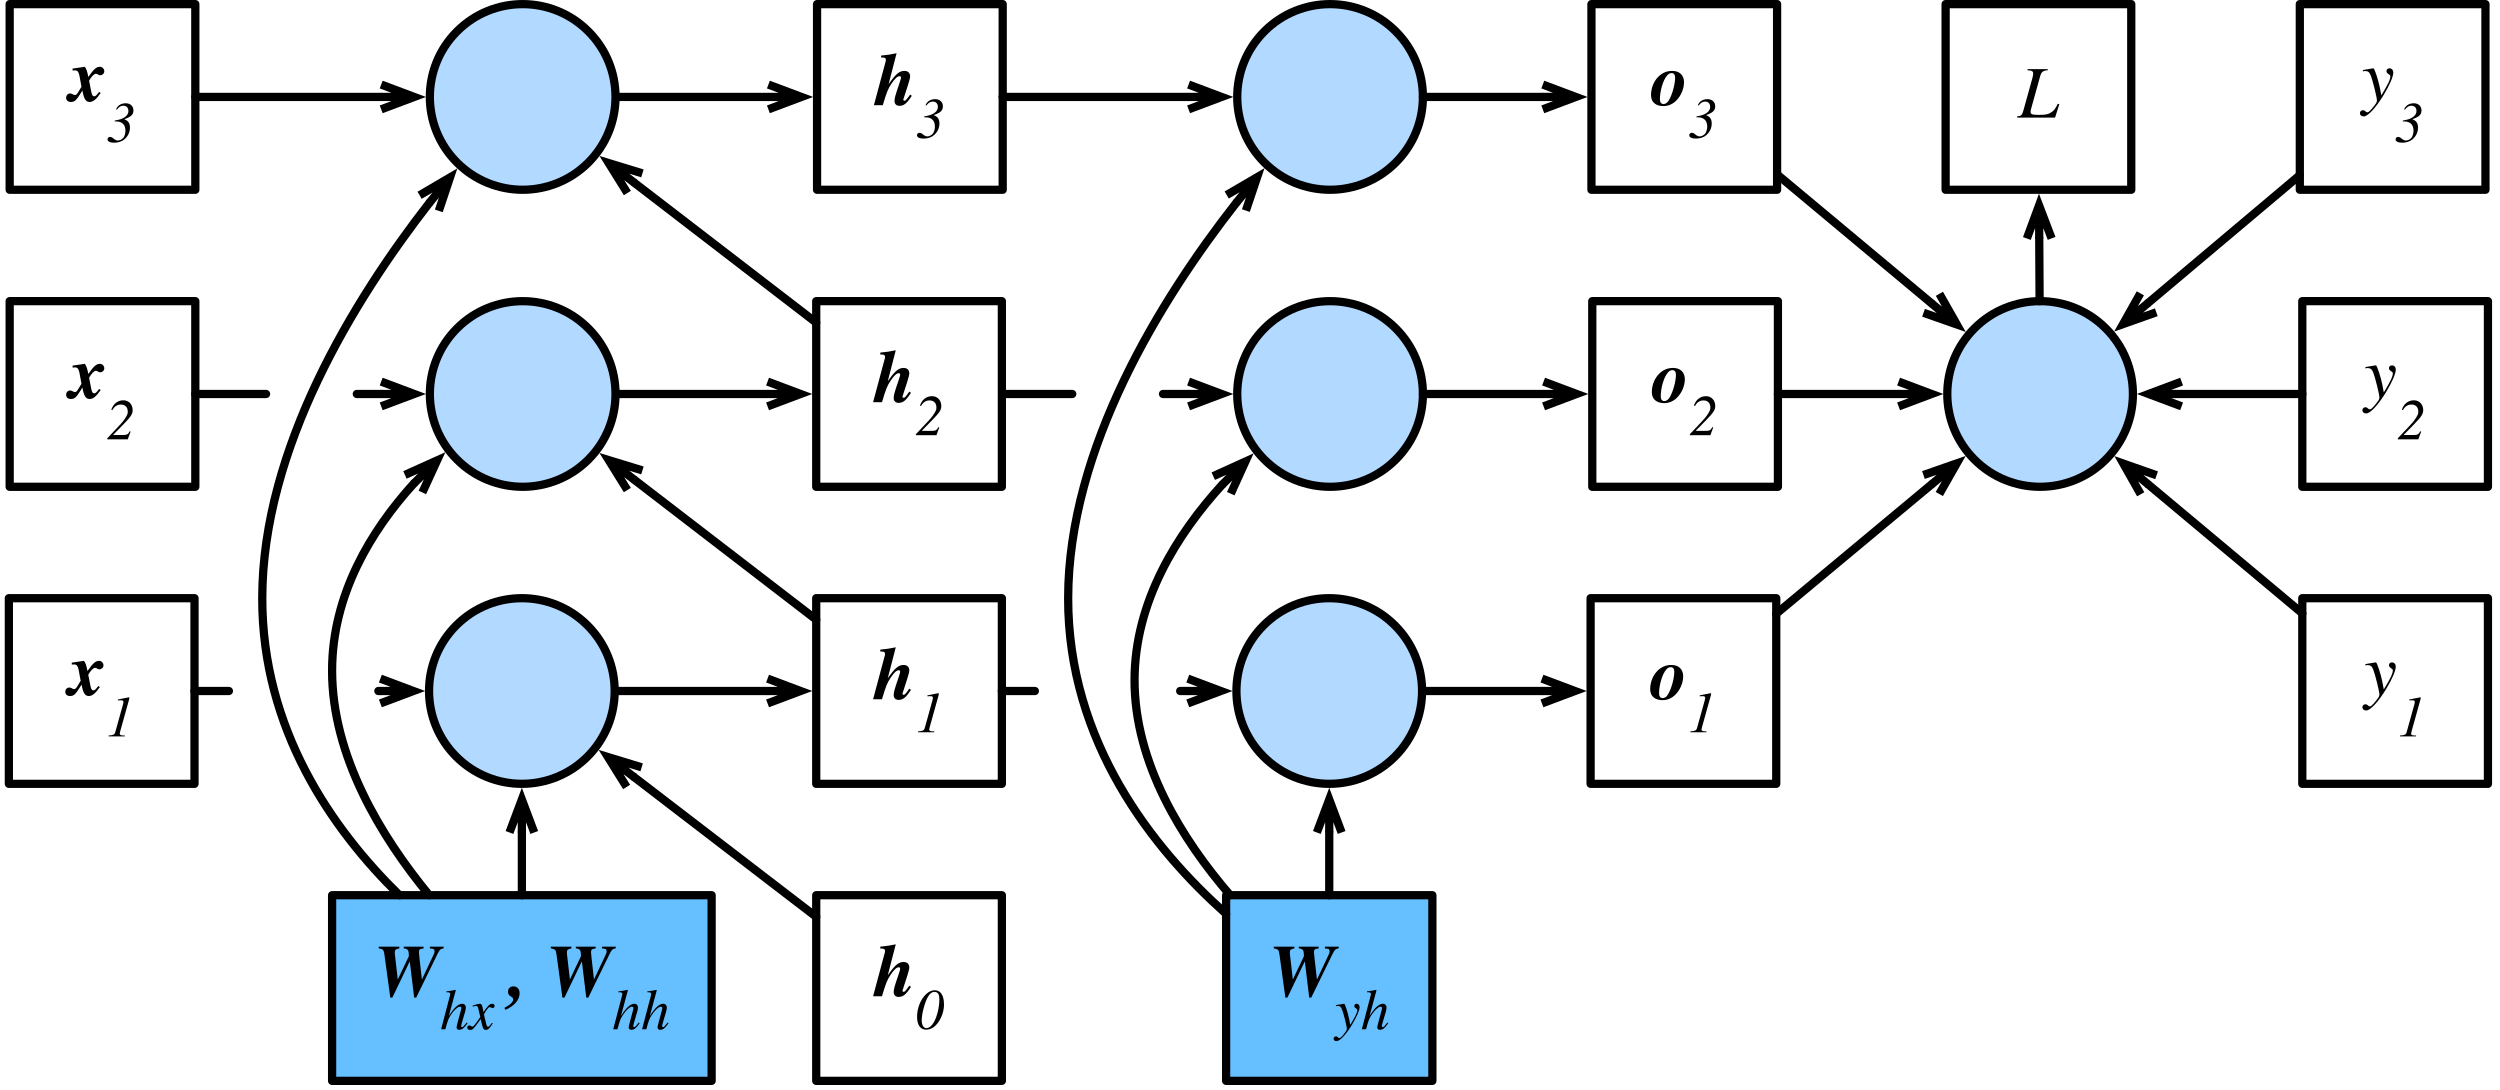
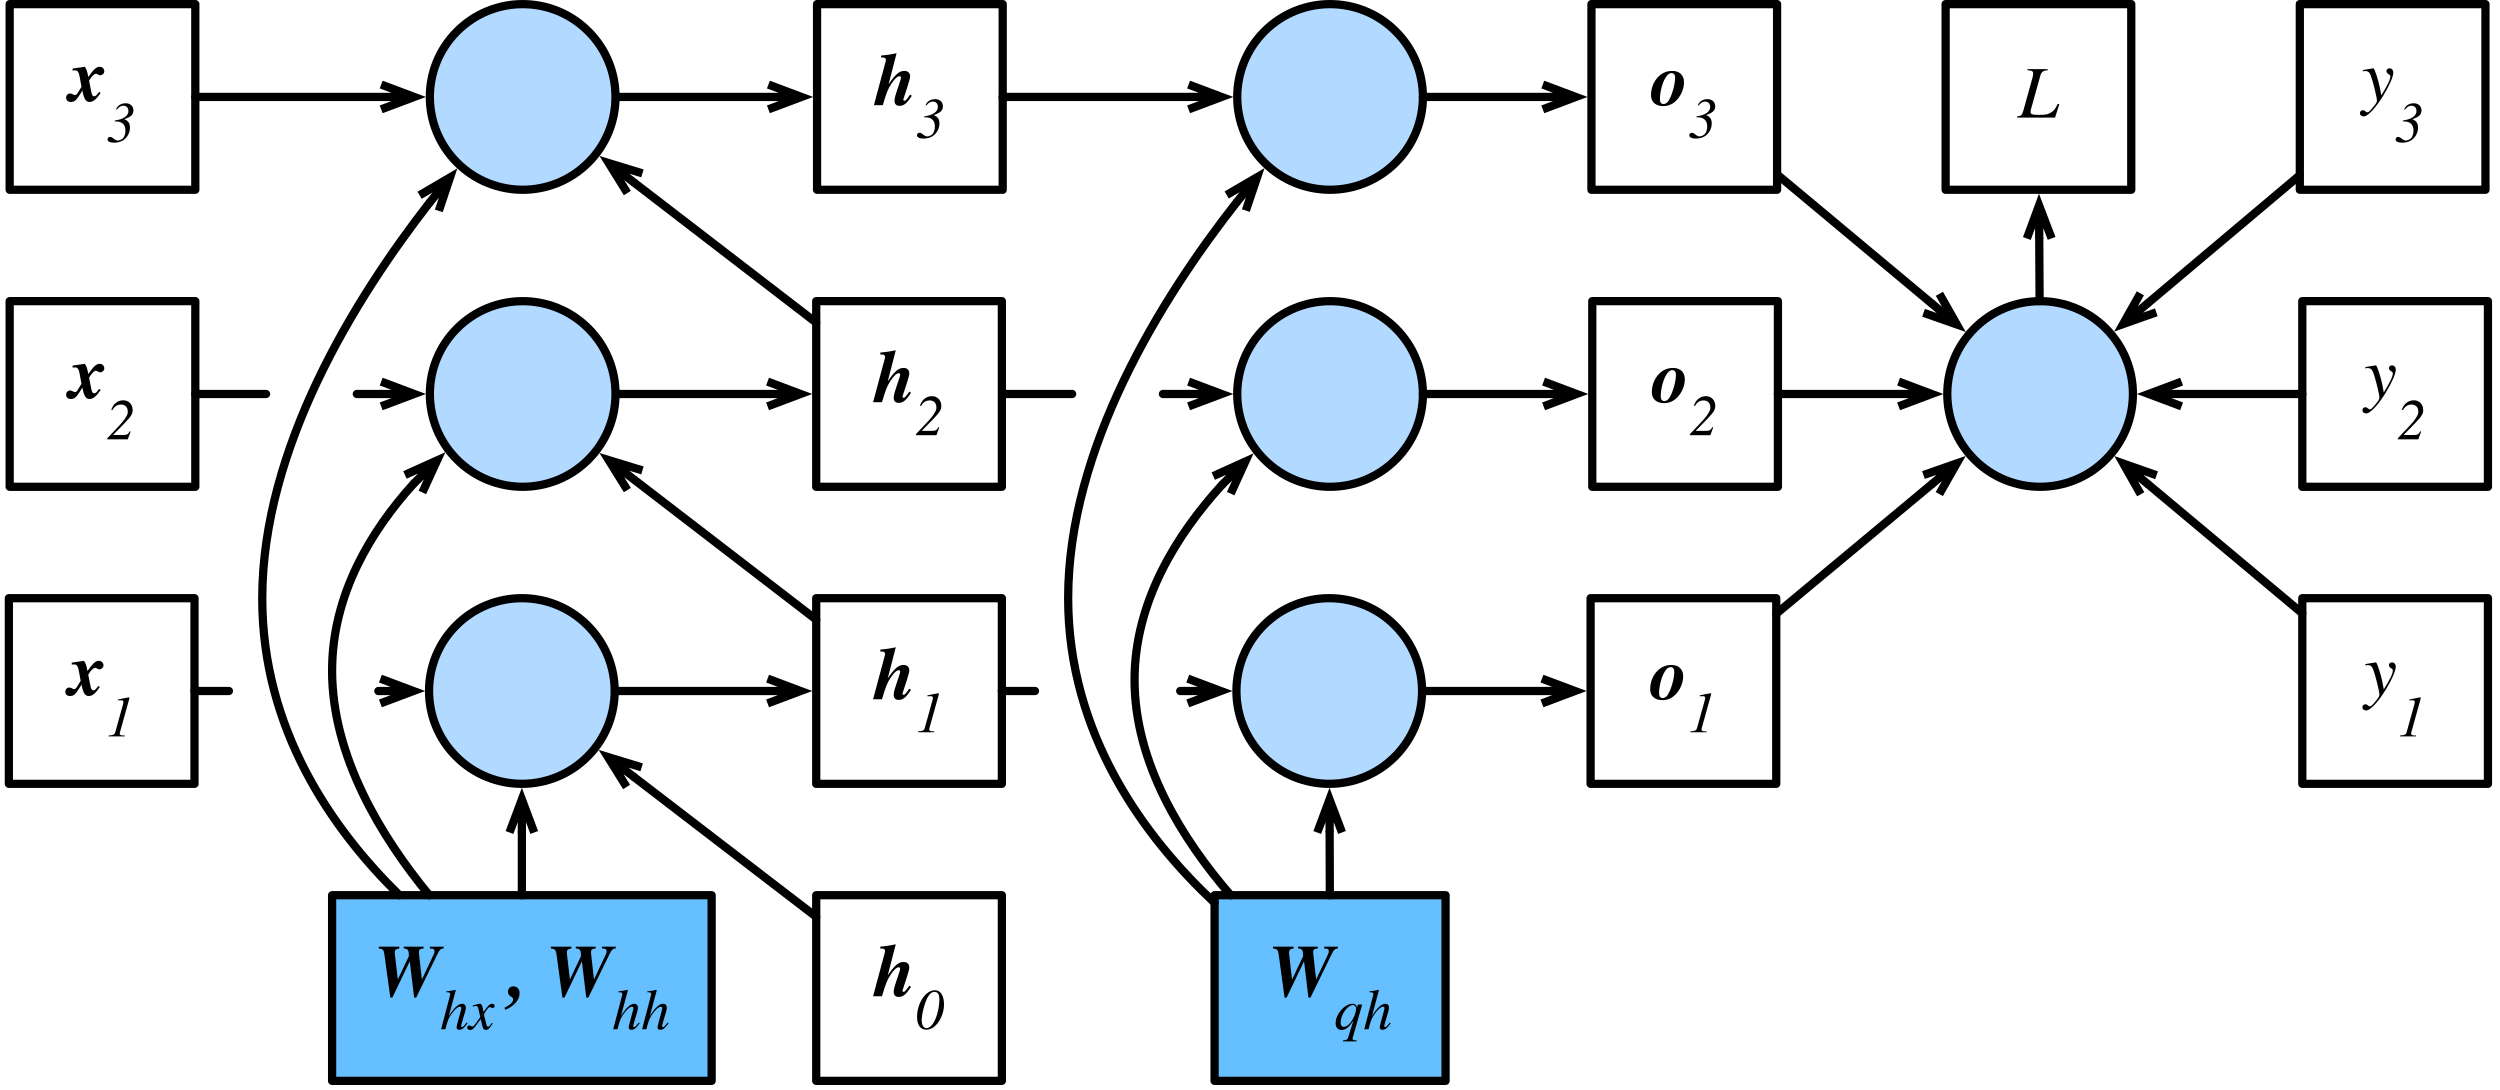
<svg xmlns="http://www.w3.org/2000/svg" xmlns:xlink="http://www.w3.org/1999/xlink" width="303pt" height="132pt" viewBox="0 0 303 132" version="1.1">
  <defs>
    <g>
      <symbol overflow="visible" id="glyph0-0">
        <path style="stroke:none;" d="" />
      </symbol>
      <symbol overflow="visible" id="glyph0-1">
        <path style="stroke:none;" d="M 0.375 -3.938 L 0.375 -3.703 C 0.547 -3.719 0.609 -3.719 0.688 -3.719 C 0.969 -3.719 1.109 -3.531 1.203 -3.094 L 1.453 -1.734 L 1.062 -1.094 C 0.875 -0.781 0.797 -0.734 0.641 -0.734 C 0.453 -0.734 0.344 -0.922 0.078 -0.922 C -0.203 -0.922 -0.406 -0.703 -0.406 -0.406 C -0.406 -0.094 -0.188 0.109 0.156 0.109 C 0.609 0.109 0.812 -0.062 1.344 -0.922 L 1.562 -1.281 C 1.75 -0.25 1.984 0.109 2.438 0.109 C 2.859 0.109 3.234 -0.188 3.781 -0.984 L 3.594 -1.109 C 3.25 -0.656 3.156 -0.578 3 -0.578 C 2.828 -0.578 2.734 -0.703 2.656 -1.047 L 2.375 -2.469 C 2.656 -2.984 3 -3.312 3.203 -3.312 C 3.406 -3.312 3.5 -3.125 3.719 -3.125 C 3.984 -3.125 4.219 -3.344 4.219 -3.609 C 4.219 -3.891 3.984 -4.156 3.703 -4.156 C 3.281 -4.156 2.984 -3.938 2.281 -2.922 C 2.141 -3.688 2.031 -3.906 1.859 -4.156 Z M 0.375 -3.938 " />
      </symbol>
      <symbol overflow="visible" id="glyph0-2">
        <path style="stroke:none;" d="M 4.281 -1.281 C 3.891 -0.719 3.719 -0.531 3.609 -0.531 C 3.531 -0.531 3.453 -0.609 3.453 -0.672 C 3.453 -0.703 3.453 -0.719 3.484 -0.781 L 4.016 -2.422 C 4.188 -2.984 4.281 -3.312 4.281 -3.484 C 4.281 -3.906 4.031 -4.156 3.594 -4.156 C 2.984 -4.156 2.562 -3.812 1.672 -2.547 L 2.641 -6.297 C 1.953 -6.156 1.5 -6.078 0.766 -6.016 L 0.766 -5.781 L 0.969 -5.781 C 1.219 -5.781 1.344 -5.688 1.344 -5.484 C 1.344 -5.406 1.312 -5.25 1.25 -5.062 L -0.109 0 L 0.969 0 C 1.438 -1.578 1.609 -2.016 2.047 -2.656 C 2.438 -3.234 2.75 -3.516 3 -3.516 C 3.109 -3.516 3.172 -3.469 3.172 -3.328 C 3.172 -3.266 3.156 -3.188 3.109 -3.047 L 2.938 -2.516 C 2.484 -1.188 2.391 -0.859 2.391 -0.5 C 2.391 -0.141 2.625 0.078 2.984 0.078 C 3.531 0.078 3.891 -0.219 4.484 -1.141 Z M 4.281 -1.281 " />
      </symbol>
      <symbol overflow="visible" id="glyph0-3">
        <path style="stroke:none;" d="M 2.516 -4.156 C 1.906 -4.156 1.328 -3.922 0.875 -3.469 C 0.328 -2.938 -0.031 -2.109 -0.031 -1.219 C -0.031 -0.328 0.609 0.109 1.453 0.109 C 2.047 0.109 2.578 -0.109 3.031 -0.562 C 3.578 -1.109 3.969 -1.953 3.969 -2.797 C 3.969 -3.625 3.422 -4.156 2.562 -4.156 Z M 2.891 -3.344 C 2.891 -2.562 2.562 -1.312 2.125 -0.578 C 1.938 -0.281 1.719 -0.141 1.484 -0.141 C 1.219 -0.141 1.047 -0.328 1.047 -0.719 C 1.047 -1.641 1.391 -3.016 1.938 -3.625 C 2.109 -3.812 2.281 -3.891 2.469 -3.891 C 2.734 -3.891 2.891 -3.688 2.891 -3.344 Z M 2.891 -3.344 " />
      </symbol>
      <symbol overflow="visible" id="glyph0-4">
        <path style="stroke:none;" d="M 8.453 -6.016 L 6.781 -6.016 L 6.781 -5.797 C 7.281 -5.766 7.344 -5.719 7.344 -5.391 C 7.344 -5.281 7.312 -5.219 7.203 -4.984 L 5.812 -2.031 L 5.516 -4.656 C 5.484 -5 5.453 -5.203 5.453 -5.312 C 5.453 -5.656 5.531 -5.75 6.016 -5.797 L 6.016 -6.016 L 3.609 -6.016 L 3.609 -5.812 C 4.156 -5.734 4.234 -5.578 4.234 -4.859 L 2.891 -2.031 L 2.531 -5.172 C 2.531 -5.219 2.531 -5.297 2.531 -5.344 C 2.531 -5.625 2.656 -5.734 3.078 -5.797 L 3.078 -6.016 L 0.578 -6.016 L 0.578 -5.812 C 1.156 -5.703 1.188 -5.625 1.281 -4.984 L 1.984 0.156 L 2.234 0.156 L 4.344 -4.234 L 4.875 0.156 L 5.125 0.156 L 7.672 -5.062 C 7.969 -5.672 8.078 -5.75 8.453 -5.812 Z M 8.453 -6.016 " />
      </symbol>
      <symbol overflow="visible" id="glyph0-5">
        <path style="stroke:none;" d="M -0.422 1.641 C 0.641 1.188 1.297 0.438 1.297 -0.359 C 1.297 -0.844 1.031 -1.203 0.547 -1.203 C 0.188 -1.203 -0.109 -0.984 -0.109 -0.547 C -0.109 -0.312 -0.031 -0.125 0.25 0.031 C 0.469 0.156 0.516 0.25 0.516 0.375 C 0.516 0.688 0.172 1.031 -0.547 1.406 Z M -0.422 1.641 " />
      </symbol>
      <symbol overflow="visible" id="glyph0-6">
        <path style="stroke:none;" d="" />
      </symbol>
      <symbol overflow="visible" id="glyph1-0">
        <path style="stroke:none;" d="" />
      </symbol>
      <symbol overflow="visible" id="glyph1-1">
        <path style="stroke:none;" d="M 2.812 -4.734 C 2.266 -4.625 2.234 -4.641 1.625 -4.5 L 1.469 -4.469 L 1.469 -4.359 C 1.594 -4.375 1.75 -4.375 1.875 -4.375 L 1.891 -4.375 C 2.047 -4.375 2.141 -4.297 2.141 -4.156 C 2.141 -4.109 2.125 -4.031 2.094 -3.906 L 1.141 -0.484 C 1.062 -0.219 0.906 -0.141 0.344 -0.109 L 0.344 0 L 2.297 0 L 2.297 -0.109 L 2.156 -0.109 C 1.844 -0.109 1.688 -0.172 1.688 -0.328 C 1.688 -0.406 1.766 -0.672 1.812 -0.844 L 2.828 -4.484 C 2.844 -4.578 2.859 -4.641 2.859 -4.688 C 2.859 -4.719 2.844 -4.734 2.828 -4.734 Z M 2.812 -4.734 " />
      </symbol>
      <symbol overflow="visible" id="glyph1-2">
        <path style="stroke:none;" d="M 0.703 -3.547 C 0.953 -4.016 1.312 -4.219 1.734 -4.219 C 2.281 -4.219 2.562 -3.859 2.562 -3.375 C 2.562 -3.219 2.547 -3.094 2.5 -3 C 2.328 -2.625 2.016 -2.172 1.547 -1.688 L 0.078 -0.125 L 0.078 0 L 2.562 0 L 2.906 -0.938 L 2.797 -0.984 C 2.625 -0.641 2.484 -0.531 2.078 -0.531 L 0.812 -0.531 L 0.812 -0.562 L 2.125 -1.906 C 2.953 -2.766 3.156 -3.078 3.156 -3.547 C 3.156 -4.219 2.703 -4.734 2.031 -4.734 C 1.703 -4.734 1.406 -4.641 1.141 -4.438 C 0.891 -4.25 0.734 -4.016 0.562 -3.594 Z M 0.703 -3.547 " />
      </symbol>
      <symbol overflow="visible" id="glyph1-3">
        <path style="stroke:none;" d="M 1.25 -3.969 C 1.5 -4.297 1.734 -4.438 2.031 -4.438 C 2.406 -4.438 2.641 -4.188 2.641 -3.797 C 2.641 -3.5 2.5 -3.266 2.219 -3.062 C 1.906 -2.844 1.609 -2.75 0.984 -2.641 L 0.984 -2.531 L 1.156 -2.531 C 1.828 -2.531 2.281 -2.172 2.281 -1.422 C 2.281 -1.094 2.188 -0.75 2.016 -0.531 C 1.828 -0.344 1.594 -0.219 1.359 -0.219 C 1.219 -0.219 1.047 -0.281 0.859 -0.438 C 0.672 -0.609 0.547 -0.656 0.406 -0.656 C 0.234 -0.656 0.109 -0.531 0.109 -0.344 C 0.109 -0.125 0.391 0.047 0.891 0.047 C 1.391 0.047 1.844 -0.078 2.188 -0.391 C 2.578 -0.734 2.828 -1.219 2.828 -1.781 C 2.828 -2.281 2.641 -2.609 2.172 -2.781 L 2.172 -2.812 C 2.969 -3.094 3.25 -3.359 3.25 -3.875 C 3.25 -4.375 2.875 -4.734 2.328 -4.734 C 1.812 -4.734 1.359 -4.516 1.141 -4 Z M 1.25 -3.969 " />
      </symbol>
      <symbol overflow="visible" id="glyph1-4">
        <path style="stroke:none;" d="M 3.484 -2.969 C 3.484 -4.109 3.078 -4.734 2.359 -4.734 C 1.266 -4.734 0.219 -3.156 0.219 -1.516 C 0.219 -0.531 0.609 0.047 1.328 0.047 C 1.625 0.047 1.922 -0.047 2.219 -0.25 C 2.938 -0.766 3.484 -1.953 3.484 -2.969 Z M 2.922 -3.625 C 2.922 -2.719 2.656 -1.562 2.25 -0.844 C 1.984 -0.391 1.672 -0.141 1.344 -0.141 C 1.016 -0.141 0.781 -0.5 0.781 -1.094 C 0.781 -1.844 1.141 -3.219 1.5 -3.875 C 1.75 -4.328 2.016 -4.531 2.344 -4.531 C 2.766 -4.531 2.922 -4.188 2.922 -3.625 Z M 2.922 -3.625 " />
      </symbol>
      <symbol overflow="visible" id="glyph1-5">
-         <path style="stroke:none;" d="M 1.703 -1.297 C 1.578 -1.922 1.219 -3.094 1.109 -3.094 L 1.078 -3.094 C 0.703 -3.031 0.469 -2.984 0.328 -2.969 C 0.266 -2.953 0.188 -2.938 0.109 -2.922 L 0.109 -2.797 C 0.188 -2.828 0.25 -2.828 0.328 -2.828 C 0.609 -2.828 0.734 -2.719 0.859 -2.375 C 1.047 -1.906 1.438 -0.344 1.438 -0.062 C 1.438 0.016 1.406 0.109 1.359 0.188 C 1.312 0.281 1 0.688 0.875 0.828 C 0.703 1 0.625 1.062 0.531 1.062 C 0.344 1.062 0.344 0.859 0.109 0.859 C -0.047 0.859 -0.172 0.984 -0.172 1.141 C -0.172 1.328 -0.016 1.438 0.188 1.438 C 0.594 1.438 1.344 0.641 2.062 -0.562 C 2.641 -1.531 2.984 -2.297 2.984 -2.703 C 2.984 -2.906 2.828 -3.094 2.625 -3.094 C 2.453 -3.094 2.344 -2.984 2.344 -2.828 C 2.344 -2.719 2.375 -2.641 2.516 -2.562 C 2.656 -2.469 2.703 -2.422 2.703 -2.328 C 2.703 -2.016 2.438 -1.516 1.844 -0.531 Z M 1.703 -1.297 " />
+         <path style="stroke:none;" d="M 3.391 -3 L 2.875 -3 L 2.766 -2.656 C 2.688 -2.969 2.516 -3.094 2.219 -3.094 C 1.266 -3.094 0.172 -1.844 0.172 -0.734 C 0.172 -0.234 0.438 0.078 0.875 0.078 C 1.406 0.078 1.766 -0.188 2.328 -1.078 L 1.703 0.953 C 1.625 1.219 1.5 1.328 1.062 1.344 L 1.062 1.469 L 2.719 1.469 L 2.719 1.344 L 2.625 1.344 C 2.359 1.344 2.219 1.266 2.219 1.141 C 2.219 1.109 2.219 1.078 2.234 1.062 Z M 2.656 -2.516 C 2.656 -1.938 2.203 -0.953 1.719 -0.547 C 1.547 -0.391 1.328 -0.297 1.141 -0.297 C 0.891 -0.297 0.781 -0.5 0.781 -0.828 C 0.781 -1.406 1.125 -2.141 1.594 -2.594 C 1.812 -2.797 2.047 -2.938 2.25 -2.938 C 2.484 -2.938 2.656 -2.75 2.656 -2.516 Z M 2.656 -2.516 " />
      </symbol>
      <symbol overflow="visible" id="glyph1-6">
        <path style="stroke:none;" d="M 3.25 -0.828 C 2.875 -0.344 2.797 -0.266 2.688 -0.266 C 2.625 -0.266 2.562 -0.328 2.562 -0.391 C 2.562 -0.469 2.688 -0.906 2.797 -1.266 C 3.016 -1.922 3.141 -2.438 3.141 -2.625 C 3.141 -2.875 3 -3.094 2.688 -3.094 C 2.25 -3.094 1.703 -2.625 1.078 -1.609 L 1.922 -4.734 L 1.875 -4.781 C 1.469 -4.688 1.188 -4.641 0.766 -4.594 L 0.766 -4.484 L 0.953 -4.484 C 1.078 -4.484 1.25 -4.438 1.25 -4.312 C 1.25 -4.219 1.219 -4.094 1.156 -3.875 L 0.141 0 L 0.656 0 C 0.938 -1.078 1.047 -1.328 1.328 -1.75 C 1.688 -2.297 2.141 -2.734 2.391 -2.734 C 2.562 -2.734 2.594 -2.656 2.594 -2.562 C 2.594 -2.531 2.562 -2.438 2.547 -2.328 L 2.156 -0.875 C 2.062 -0.531 2.016 -0.312 2.016 -0.234 C 2.016 -0.047 2.141 0.062 2.328 0.062 C 2.688 0.062 2.922 -0.125 3.344 -0.734 Z M 3.25 -0.828 " />
      </symbol>
      <symbol overflow="visible" id="glyph1-7">
        <path style="stroke:none;" d="M 1.703 -2.484 C 1.609 -2.969 1.516 -3.094 1.344 -3.094 C 1.188 -3.094 0.953 -3.031 0.531 -2.891 L 0.453 -2.859 L 0.469 -2.75 L 0.594 -2.781 C 0.734 -2.812 0.812 -2.828 0.875 -2.828 C 1.047 -2.828 1.094 -2.766 1.188 -2.359 L 1.391 -1.484 L 0.812 -0.672 C 0.672 -0.469 0.531 -0.328 0.453 -0.328 C 0.406 -0.328 0.344 -0.344 0.266 -0.391 C 0.188 -0.438 0.109 -0.469 0.047 -0.469 C -0.094 -0.469 -0.188 -0.359 -0.188 -0.219 C -0.188 -0.031 -0.062 0.078 0.156 0.078 C 0.375 0.078 0.516 0.016 0.828 -0.406 L 1.438 -1.234 L 1.641 -0.406 C 1.734 -0.047 1.828 0.078 2.062 0.078 C 2.328 0.078 2.5 -0.094 2.906 -0.719 L 2.812 -0.781 C 2.75 -0.719 2.719 -0.672 2.656 -0.594 C 2.5 -0.375 2.422 -0.312 2.328 -0.312 C 2.234 -0.312 2.172 -0.406 2.125 -0.594 L 1.891 -1.531 C 1.859 -1.703 1.844 -1.797 1.844 -1.844 C 2.156 -2.391 2.406 -2.688 2.531 -2.688 C 2.688 -2.688 2.766 -2.578 2.891 -2.578 C 3.031 -2.578 3.125 -2.688 3.125 -2.828 C 3.125 -2.984 3.016 -3.094 2.844 -3.094 C 2.531 -3.094 2.281 -2.828 1.781 -2.094 Z M 1.703 -2.484 " />
      </symbol>
      <symbol overflow="visible" id="glyph1-8">
        <path style="stroke:none;" d="" />
      </symbol>
      <symbol overflow="visible" id="glyph2-0">
        <path style="stroke:none;" d="" />
      </symbol>
      <symbol overflow="visible" id="glyph2-1">
        <path style="stroke:none;" d="M 2.188 -1.672 C 2.031 -2.469 1.562 -3.969 1.422 -3.969 L 1.391 -3.969 C 0.906 -3.891 0.609 -3.844 0.422 -3.812 C 0.328 -3.781 0.234 -3.766 0.141 -3.75 L 0.141 -3.594 C 0.234 -3.625 0.312 -3.641 0.406 -3.641 C 0.781 -3.641 0.938 -3.5 1.109 -3.062 C 1.344 -2.453 1.844 -0.438 1.844 -0.078 C 1.844 0.031 1.812 0.141 1.75 0.25 C 1.688 0.359 1.281 0.891 1.109 1.062 C 0.906 1.281 0.797 1.359 0.688 1.359 C 0.453 1.359 0.453 1.109 0.141 1.109 C -0.062 1.109 -0.219 1.266 -0.219 1.469 C -0.219 1.703 -0.031 1.859 0.25 1.859 C 0.75 1.859 1.719 0.812 2.656 -0.734 C 3.406 -1.969 3.828 -2.969 3.828 -3.469 C 3.828 -3.75 3.641 -3.969 3.359 -3.969 C 3.156 -3.969 3 -3.828 3 -3.641 C 3 -3.484 3.062 -3.406 3.234 -3.281 C 3.406 -3.172 3.469 -3.125 3.469 -3 C 3.469 -2.594 3.141 -1.953 2.375 -0.688 Z M 2.188 -1.672 " />
      </symbol>
      <symbol overflow="visible" id="glyph2-2">
        <path style="stroke:none;" d="M 5.031 -1.625 L 4.844 -1.672 C 4.594 -1.156 4.406 -0.859 4.109 -0.672 C 3.672 -0.375 3.391 -0.328 2.5 -0.328 C 1.75 -0.328 1.547 -0.406 1.547 -0.688 C 1.547 -0.812 1.578 -0.969 1.641 -1.172 L 2.719 -5.047 C 2.859 -5.547 3.094 -5.703 3.625 -5.734 L 3.625 -5.875 L 1.172 -5.875 L 1.172 -5.734 C 1.734 -5.703 1.859 -5.609 1.859 -5.344 C 1.859 -5.219 1.844 -5.031 1.766 -4.781 L 0.672 -0.844 C 0.5 -0.281 0.438 -0.203 -0.078 -0.141 L -0.078 0 L 4.516 0 Z M 5.031 -1.625 " />
      </symbol>
    </g>
  </defs>
  <g id="surface1">
    <path style="fill-rule:nonzero;fill:rgb(100%,100%,100%);fill-opacity:1;stroke-width:1;stroke-linecap:round;stroke-linejoin:round;stroke:rgb(0%,0%,0%);stroke-opacity:1;stroke-miterlimit:10;" d="M 8.074 246.5 L 30.574 246.5 L 30.574 269 L 8.074 269 Z M 8.074 246.5 " transform="matrix(1,0,0,1,-7,-174)" />
    <g style="fill:rgb(0%,0%,0%);fill-opacity:1;">
      <use xlink:href="#glyph0-1" x="8.322" y="84.25" />
    </g>
    <g style="fill:rgb(0%,0%,0%);fill-opacity:1;">
      <use xlink:href="#glyph1-1" x="12.822" y="89.25" />
    </g>
    <path style="fill-rule:nonzero;fill:rgb(69.803%,85.097%,100%);fill-opacity:1;stroke-width:1;stroke-linecap:round;stroke-linejoin:round;stroke:rgb(0%,0%,0%);stroke-opacity:1;stroke-miterlimit:10;" d="M 262.215 213.797 C 266.609 218.188 266.609 225.312 262.215 229.703 C 257.82 234.098 250.699 234.098 246.305 229.703 C 241.914 225.312 241.914 218.188 246.305 213.797 C 250.699 209.402 257.82 209.402 262.215 213.797 " transform="matrix(1,0,0,1,-7,-174)" />
    <path style="fill-rule:nonzero;fill:rgb(100%,100%,100%);fill-opacity:1;stroke-width:1;stroke-linecap:round;stroke-linejoin:round;stroke:rgb(0%,0%,0%);stroke-opacity:1;stroke-miterlimit:10;" d="M 105.926 246.5 L 128.426 246.5 L 128.426 269 L 105.926 269 Z M 105.926 246.5 " transform="matrix(1,0,0,1,-7,-174)" />
    <g style="fill:rgb(0%,0%,0%);fill-opacity:1;">
      <use xlink:href="#glyph0-2" x="105.926" y="84.75" />
    </g>
    <g style="fill:rgb(0%,0%,0%);fill-opacity:1;">
      <use xlink:href="#glyph1-1" x="110.93" y="88.75" />
    </g>
-     <path style="fill:none;stroke-width:1;stroke-linecap:round;stroke-linejoin:round;stroke:rgb(0%,0%,0%);stroke-opacity:1;stroke-miterlimit:10;" d="M 128.426 257.75 L 132.426 257.75 M 150.039 257.75 L 150.957 257.75 " transform="matrix(1,0,0,1,-7,-174)" />
+     <path style="fill:none;stroke-width:1;stroke-linecap:round;stroke-linejoin:round;stroke:rgb(0%,0%,0%);stroke-opacity:1;stroke-miterlimit:10;" d="M 128.426 257.75 L 132.441 257.75 M 150.043 257.75 L 150.957 257.75 " transform="matrix(1,0,0,1,-7,-174)" />
    <path style="fill:none;stroke-width:1;stroke-linecap:butt;stroke-linejoin:miter;stroke:rgb(0%,0%,0%);stroke-opacity:1;stroke-miterlimit:10;" d="M 154.957 257.75 L 150.957 257.75 M 150.957 256.25 L 154.957 257.75 L 150.957 259.25 " transform="matrix(1,0,0,1,-7,-174)" />
-     <path style="fill:none;stroke-width:1;stroke-linecap:round;stroke-linejoin:round;stroke:rgb(0%,0%,0%);stroke-opacity:1;stroke-miterlimit:10;" d="M 128.426 221.75 L 136.957 221.75 M 147.957 221.75 L 151.055 221.75 " transform="matrix(1,0,0,1,-7,-174)" />
+     <path style="fill:none;stroke-width:1;stroke-linecap:round;stroke-linejoin:round;stroke:rgb(0%,0%,0%);stroke-opacity:1;stroke-miterlimit:10;" d="M 128.426 221.75 L 136.945 221.75 M 147.945 221.75 L 151.055 221.75 " transform="matrix(1,0,0,1,-7,-174)" />
    <path style="fill:none;stroke-width:1;stroke-linecap:butt;stroke-linejoin:miter;stroke:rgb(0%,0%,0%);stroke-opacity:1;stroke-miterlimit:10;" d="M 155.055 221.75 L 151.055 221.75 M 151.055 220.25 L 155.055 221.75 L 151.055 223.25 " transform="matrix(1,0,0,1,-7,-174)" />
    <path style="fill-rule:nonzero;fill:rgb(100%,100%,100%);fill-opacity:1;stroke-width:1;stroke-linecap:round;stroke-linejoin:round;stroke:rgb(0%,0%,0%);stroke-opacity:1;stroke-miterlimit:10;" d="M 8.172 210.5 L 30.672 210.5 L 30.672 233 L 8.172 233 Z M 8.172 210.5 " transform="matrix(1,0,0,1,-7,-174)" />
    <g style="fill:rgb(0%,0%,0%);fill-opacity:1;">
      <use xlink:href="#glyph0-1" x="8.422" y="48.25" />
    </g>
    <g style="fill:rgb(0%,0%,0%);fill-opacity:1;">
      <use xlink:href="#glyph1-2" x="12.922" y="53.25" />
    </g>
    <path style="fill-rule:nonzero;fill:rgb(100%,100%,100%);fill-opacity:1;stroke-width:1;stroke-linecap:round;stroke-linejoin:round;stroke:rgb(0%,0%,0%);stroke-opacity:1;stroke-miterlimit:10;" d="M 8.172 174.5 L 30.672 174.5 L 30.672 197 L 8.172 197 Z M 8.172 174.5 " transform="matrix(1,0,0,1,-7,-174)" />
    <g style="fill:rgb(0%,0%,0%);fill-opacity:1;">
      <use xlink:href="#glyph0-1" x="8.422" y="12.25" />
    </g>
    <g style="fill:rgb(0%,0%,0%);fill-opacity:1;">
      <use xlink:href="#glyph1-3" x="12.922" y="17.25" />
    </g>
    <path style="fill-rule:nonzero;fill:rgb(100%,100%,100%);fill-opacity:1;stroke-width:1;stroke-linecap:round;stroke-linejoin:round;stroke:rgb(0%,0%,0%);stroke-opacity:1;stroke-miterlimit:10;" d="M 105.926 210.5 L 128.426 210.5 L 128.426 233 L 105.926 233 Z M 105.926 210.5 " transform="matrix(1,0,0,1,-7,-174)" />
    <g style="fill:rgb(0%,0%,0%);fill-opacity:1;">
      <use xlink:href="#glyph0-2" x="105.926" y="48.75" />
    </g>
    <g style="fill:rgb(0%,0%,0%);fill-opacity:1;">
      <use xlink:href="#glyph1-2" x="110.93" y="52.75" />
    </g>
    <path style="fill-rule:nonzero;fill:rgb(100%,100%,100%);fill-opacity:1;stroke-width:1;stroke-linecap:round;stroke-linejoin:round;stroke:rgb(0%,0%,0%);stroke-opacity:1;stroke-miterlimit:10;" d="M 106.027 174.5 L 128.527 174.5 L 128.527 197 L 106.027 197 Z M 106.027 174.5 " transform="matrix(1,0,0,1,-7,-174)" />
    <g style="fill:rgb(0%,0%,0%);fill-opacity:1;">
      <use xlink:href="#glyph0-2" x="106.026" y="12.75" />
    </g>
    <g style="fill:rgb(0%,0%,0%);fill-opacity:1;">
      <use xlink:href="#glyph1-3" x="111.03" y="16.75" />
    </g>
    <path style="fill-rule:nonzero;fill:rgb(100%,100%,100%);fill-opacity:1;stroke-width:1;stroke-linecap:round;stroke-linejoin:round;stroke:rgb(0%,0%,0%);stroke-opacity:1;stroke-miterlimit:10;" d="M 199.781 246.5 L 222.281 246.5 L 222.281 269 L 199.781 269 Z M 199.781 246.5 " transform="matrix(1,0,0,1,-7,-174)" />
    <g style="fill:rgb(0%,0%,0%);fill-opacity:1;">
      <use xlink:href="#glyph0-3" x="200.033" y="84.75" />
    </g>
    <g style="fill:rgb(0%,0%,0%);fill-opacity:1;">
      <use xlink:href="#glyph1-1" x="204.533" y="88.75" />
    </g>
    <path style="fill-rule:nonzero;fill:rgb(100%,100%,100%);fill-opacity:1;stroke-width:1;stroke-linecap:round;stroke-linejoin:round;stroke:rgb(0%,0%,0%);stroke-opacity:1;stroke-miterlimit:10;" d="M 199.984 210.5 L 222.484 210.5 L 222.484 233 L 199.984 233 Z M 199.984 210.5 " transform="matrix(1,0,0,1,-7,-174)" />
    <g style="fill:rgb(0%,0%,0%);fill-opacity:1;">
      <use xlink:href="#glyph0-3" x="200.233" y="48.75" />
    </g>
    <g style="fill:rgb(0%,0%,0%);fill-opacity:1;">
      <use xlink:href="#glyph1-2" x="204.733" y="52.75" />
    </g>
    <path style="fill-rule:nonzero;fill:rgb(100%,100%,100%);fill-opacity:1;stroke-width:1;stroke-linecap:round;stroke-linejoin:round;stroke:rgb(0%,0%,0%);stroke-opacity:1;stroke-miterlimit:10;" d="M 199.883 174.5 L 222.383 174.5 L 222.383 197 L 199.883 197 Z M 199.883 174.5 " transform="matrix(1,0,0,1,-7,-174)" />
    <g style="fill:rgb(0%,0%,0%);fill-opacity:1;">
      <use xlink:href="#glyph0-3" x="200.133" y="12.75" />
    </g>
    <g style="fill:rgb(0%,0%,0%);fill-opacity:1;">
      <use xlink:href="#glyph1-3" x="204.633" y="16.75" />
    </g>
    <path style="fill-rule:nonzero;fill:rgb(100%,100%,100%);fill-opacity:1;stroke-width:1;stroke-linecap:round;stroke-linejoin:round;stroke:rgb(0%,0%,0%);stroke-opacity:1;stroke-miterlimit:10;" d="M 286.039 246.5 L 308.539 246.5 L 308.539 269 L 286.039 269 Z M 286.039 246.5 " transform="matrix(1,0,0,1,-7,-174)" />
    <g style="fill:rgb(0%,0%,0%);fill-opacity:1;">
      <use xlink:href="#glyph2-1" x="286.54" y="84.25" />
    </g>
    <g style="fill:rgb(0%,0%,0%);fill-opacity:1;">
      <use xlink:href="#glyph1-1" x="290.536" y="89.25" />
    </g>
    <path style="fill-rule:nonzero;fill:rgb(100%,100%,100%);fill-opacity:1;stroke-width:1;stroke-linecap:round;stroke-linejoin:round;stroke:rgb(0%,0%,0%);stroke-opacity:1;stroke-miterlimit:10;" d="M 286.039 210.5 L 308.539 210.5 L 308.539 233 L 286.039 233 Z M 286.039 210.5 " transform="matrix(1,0,0,1,-7,-174)" />
    <g style="fill:rgb(0%,0%,0%);fill-opacity:1;">
      <use xlink:href="#glyph2-1" x="286.54" y="48.25" />
    </g>
    <g style="fill:rgb(0%,0%,0%);fill-opacity:1;">
      <use xlink:href="#glyph1-2" x="290.536" y="53.25" />
    </g>
    <path style="fill-rule:nonzero;fill:rgb(100%,100%,100%);fill-opacity:1;stroke-width:1;stroke-linecap:round;stroke-linejoin:round;stroke:rgb(0%,0%,0%);stroke-opacity:1;stroke-miterlimit:10;" d="M 285.738 174.5 L 308.238 174.5 L 308.238 197 L 285.738 197 Z M 285.738 174.5 " transform="matrix(1,0,0,1,-7,-174)" />
    <g style="fill:rgb(0%,0%,0%);fill-opacity:1;">
      <use xlink:href="#glyph2-1" x="286.24" y="12.25" />
    </g>
    <g style="fill:rgb(0%,0%,0%);fill-opacity:1;">
      <use xlink:href="#glyph1-3" x="290.236" y="17.25" />
    </g>
    <path style="fill-rule:nonzero;fill:rgb(100%,100%,100%);fill-opacity:1;stroke-width:1;stroke-linecap:round;stroke-linejoin:round;stroke:rgb(0%,0%,0%);stroke-opacity:1;stroke-miterlimit:10;" d="M 105.926 282.5 L 128.426 282.5 L 128.426 305 L 105.926 305 Z M 105.926 282.5 " transform="matrix(1,0,0,1,-7,-174)" />
    <g style="fill:rgb(0%,0%,0%);fill-opacity:1;">
      <use xlink:href="#glyph0-2" x="105.926" y="120.75" />
    </g>
    <g style="fill:rgb(0%,0%,0%);fill-opacity:1;">
      <use xlink:href="#glyph1-4" x="110.93" y="124.75" />
    </g>
-     <path style="fill-rule:nonzero;fill:rgb(39.999%,74.901%,100%);fill-opacity:1;stroke-width:1;stroke-linecap:round;stroke-linejoin:round;stroke:rgb(0%,0%,0%);stroke-opacity:1;stroke-miterlimit:10;" d="M 155.605 282.5 L 180.605 282.5 L 180.605 305 L 155.605 305 Z M 155.605 282.5 " transform="matrix(1,0,0,1,-7,-174)" />
-     <g style="fill:rgb(0%,0%,0%);fill-opacity:1;">
-       <use xlink:href="#glyph0-4" x="153.801" y="120.75" />
-     </g>
-     <g style="fill:rgb(0%,0%,0%);fill-opacity:1;">
-       <use xlink:href="#glyph1-5" x="161.802" y="124.75" />
-       <use xlink:href="#glyph1-6" x="164.91" y="124.75" />
+     <path style="fill-rule:nonzero;fill:rgb(39.999%,74.901%,100%);fill-opacity:1;stroke-width:1;stroke-linecap:round;stroke-linejoin:round;stroke:rgb(0%,0%,0%);stroke-opacity:1;stroke-miterlimit:10;" d="M 154.207 282.5 L 182.203 282.5 L 182.203 305 L 154.207 305 Z M 154.207 282.5 " transform="matrix(1,0,0,1,-7,-174)" />
+     <g style="fill:rgb(0%,0%,0%);fill-opacity:1;">
+       <use xlink:href="#glyph0-4" x="153.705" y="120.75" />
+     </g>
+     <g style="fill:rgb(0%,0%,0%);fill-opacity:1;">
+       <use xlink:href="#glyph1-5" x="161.706" y="124.75" />
+       <use xlink:href="#glyph1-6" x="165.206" y="124.75" />
    </g>
    <path style="fill-rule:nonzero;fill:rgb(39.999%,74.901%,100%);fill-opacity:1;stroke-width:1;stroke-linecap:round;stroke-linejoin:round;stroke:rgb(0%,0%,0%);stroke-opacity:1;stroke-miterlimit:10;" d="M 47.25 282.5 L 93.25 282.5 L 93.25 305 L 47.25 305 Z M 47.25 282.5 " transform="matrix(1,0,0,1,-7,-174)" />
    <g style="fill:rgb(0%,0%,0%);fill-opacity:1;">
      <use xlink:href="#glyph0-4" x="45.32" y="120.75" />
    </g>
    <g style="fill:rgb(0%,0%,0%);fill-opacity:1;">
      <use xlink:href="#glyph1-6" x="53.321" y="124.75" />
      <use xlink:href="#glyph1-7" x="56.821" y="124.75" />
      <use xlink:href="#glyph1-8" x="59.929" y="124.75" />
    </g>
    <g style="fill:rgb(0%,0%,0%);fill-opacity:1;">
      <use xlink:href="#glyph0-5" x="61.679" y="120.75" />
      <use xlink:href="#glyph0-6" x="63.929" y="120.75" />
      <use xlink:href="#glyph0-4" x="66.179" y="120.75" />
    </g>
    <g style="fill:rgb(0%,0%,0%);fill-opacity:1;">
      <use xlink:href="#glyph1-6" x="74.18" y="124.75" />
      <use xlink:href="#glyph1-6" x="77.68" y="124.75" />
    </g>
    <path style="fill:none;stroke-width:1;stroke-linecap:round;stroke-linejoin:round;stroke:rgb(0%,0%,0%);stroke-opacity:1;stroke-miterlimit:10;" d="M 30.574 257.75 L 34.742 257.75 M 52.859 257.75 L 53.102 257.75 " transform="matrix(1,0,0,1,-7,-174)" />
    <path style="fill:none;stroke-width:1;stroke-linecap:butt;stroke-linejoin:miter;stroke:rgb(0%,0%,0%);stroke-opacity:1;stroke-miterlimit:10;" d="M 57.102 257.75 L 53.102 257.75 M 53.102 256.25 L 57.102 257.75 L 53.102 259.25 " transform="matrix(1,0,0,1,-7,-174)" />
    <path style="fill:none;stroke-width:1;stroke-linecap:round;stroke-linejoin:round;stroke:rgb(0%,0%,0%);stroke-opacity:1;stroke-miterlimit:10;" d="M 30.672 221.75 L 39.246 221.75 M 50.246 221.75 L 53.199 221.75 " transform="matrix(1,0,0,1,-7,-174)" />
    <path style="fill:none;stroke-width:1;stroke-linecap:butt;stroke-linejoin:miter;stroke:rgb(0%,0%,0%);stroke-opacity:1;stroke-miterlimit:10;" d="M 57.199 221.75 L 53.199 221.75 M 53.199 220.25 L 57.199 221.75 L 53.199 223.25 " transform="matrix(1,0,0,1,-7,-174)" />
    <path style="fill:none;stroke-width:1;stroke-linecap:round;stroke-linejoin:round;stroke:rgb(0%,0%,0%);stroke-opacity:1;stroke-miterlimit:10;" d="M 30.672 185.75 L 53.199 185.75 " transform="matrix(1,0,0,1,-7,-174)" />
    <path style="fill:none;stroke-width:1;stroke-linecap:butt;stroke-linejoin:miter;stroke:rgb(0%,0%,0%);stroke-opacity:1;stroke-miterlimit:10;" d="M 57.199 185.75 L 53.199 185.75 M 53.199 184.25 L 57.199 185.75 L 53.199 187.25 " transform="matrix(1,0,0,1,-7,-174)" />
    <path style="fill:none;stroke-width:1;stroke-linecap:round;stroke-linejoin:round;stroke:rgb(0%,0%,0%);stroke-opacity:1;stroke-miterlimit:10;" d="M 128.527 185.75 L 151.055 185.75 " transform="matrix(1,0,0,1,-7,-174)" />
    <path style="fill:none;stroke-width:1;stroke-linecap:butt;stroke-linejoin:miter;stroke:rgb(0%,0%,0%);stroke-opacity:1;stroke-miterlimit:10;" d="M 155.055 185.75 L 151.055 185.75 M 151.055 184.25 L 155.055 185.75 L 151.055 187.25 " transform="matrix(1,0,0,1,-7,-174)" />
    <path style="fill:none;stroke-width:1;stroke-linecap:round;stroke-linejoin:round;stroke:rgb(0%,0%,0%);stroke-opacity:1;stroke-miterlimit:10;" d="M 286.039 248.336 L 267.414 232.754 " transform="matrix(1,0,0,1,-7,-174)" />
    <path style="fill:none;stroke-width:1;stroke-linecap:butt;stroke-linejoin:miter;stroke:rgb(0%,0%,0%);stroke-opacity:1;stroke-miterlimit:10;" d="M 264.348 230.188 L 267.414 232.754 M 266.453 233.906 L 264.348 230.188 L 268.379 231.605 " transform="matrix(1,0,0,1,-7,-174)" />
    <path style="fill:none;stroke-width:1;stroke-linecap:round;stroke-linejoin:round;stroke:rgb(0%,0%,0%);stroke-opacity:1;stroke-miterlimit:10;" d="M 286.039 221.75 L 271.41 221.75 " transform="matrix(1,0,0,1,-7,-174)" />
    <path style="fill:none;stroke-width:1;stroke-linecap:butt;stroke-linejoin:miter;stroke:rgb(0%,0%,0%);stroke-opacity:1;stroke-miterlimit:10;" d="M 267.41 221.75 L 271.41 221.75 M 271.41 223.25 L 267.41 221.75 L 271.41 220.25 " transform="matrix(1,0,0,1,-7,-174)" />
    <path style="fill:none;stroke-width:1;stroke-linecap:round;stroke-linejoin:round;stroke:rgb(0%,0%,0%);stroke-opacity:1;stroke-miterlimit:10;" d="M 285.738 195.23 L 267.375 210.699 " transform="matrix(1,0,0,1,-7,-174)" />
    <path style="fill:none;stroke-width:1;stroke-linecap:butt;stroke-linejoin:miter;stroke:rgb(0%,0%,0%);stroke-opacity:1;stroke-miterlimit:10;" d="M 264.316 213.277 L 267.375 210.699 M 268.344 211.848 L 264.316 213.277 L 266.41 209.551 " transform="matrix(1,0,0,1,-7,-174)" />
    <path style="fill:none;stroke-width:1;stroke-linecap:round;stroke-linejoin:round;stroke:rgb(0%,0%,0%);stroke-opacity:1;stroke-miterlimit:10;" d="M 222.281 248.383 L 241.082 232.727 " transform="matrix(1,0,0,1,-7,-174)" />
    <path style="fill:none;stroke-width:1;stroke-linecap:butt;stroke-linejoin:miter;stroke:rgb(0%,0%,0%);stroke-opacity:1;stroke-miterlimit:10;" d="M 244.156 230.164 L 241.082 232.727 M 240.121 231.574 L 244.156 230.164 L 242.043 233.879 " transform="matrix(1,0,0,1,-7,-174)" />
    <path style="fill:none;stroke-width:1;stroke-linecap:round;stroke-linejoin:round;stroke:rgb(0%,0%,0%);stroke-opacity:1;stroke-miterlimit:10;" d="M 222.484 221.75 L 237.109 221.75 " transform="matrix(1,0,0,1,-7,-174)" />
    <path style="fill:none;stroke-width:1;stroke-linecap:butt;stroke-linejoin:miter;stroke:rgb(0%,0%,0%);stroke-opacity:1;stroke-miterlimit:10;" d="M 241.109 221.75 L 237.109 221.75 M 237.109 220.25 L 241.109 221.75 L 237.109 223.25 " transform="matrix(1,0,0,1,-7,-174)" />
    <path style="fill:none;stroke-width:1;stroke-linecap:round;stroke-linejoin:round;stroke:rgb(0%,0%,0%);stroke-opacity:1;stroke-miterlimit:10;" d="M 222.383 195.141 L 241.094 210.758 " transform="matrix(1,0,0,1,-7,-174)" />
    <path style="fill:none;stroke-width:1;stroke-linecap:butt;stroke-linejoin:miter;stroke:rgb(0%,0%,0%);stroke-opacity:1;stroke-miterlimit:10;" d="M 244.164 213.324 L 241.094 210.758 M 242.055 209.609 L 244.164 213.324 L 240.133 211.91 " transform="matrix(1,0,0,1,-7,-174)" />
    <path style="fill:none;stroke-width:1;stroke-linecap:round;stroke-linejoin:round;stroke:rgb(0%,0%,0%);stroke-opacity:1;stroke-miterlimit:10;" d="M 105.926 285.121 L 83.859 268.188 " transform="matrix(1,0,0,1,-7,-174)" />
    <path style="fill:none;stroke-width:1;stroke-linecap:butt;stroke-linejoin:miter;stroke:rgb(0%,0%,0%);stroke-opacity:1;stroke-miterlimit:10;" d="M 80.684 265.754 L 83.859 268.188 M 82.945 269.379 L 80.684 265.754 L 84.77 267 " transform="matrix(1,0,0,1,-7,-174)" />
    <path style="fill:none;stroke-width:1;stroke-linecap:round;stroke-linejoin:round;stroke:rgb(0%,0%,0%);stroke-opacity:1;stroke-miterlimit:10;" d="M 81.5 257.75 L 100.027 257.75 " transform="matrix(1,0,0,1,-7,-174)" />
    <path style="fill:none;stroke-width:1;stroke-linecap:butt;stroke-linejoin:miter;stroke:rgb(0%,0%,0%);stroke-opacity:1;stroke-miterlimit:10;" d="M 104.027 257.75 L 100.027 257.75 M 100.027 256.25 L 104.027 257.75 L 100.027 259.25 " transform="matrix(1,0,0,1,-7,-174)" />
    <path style="fill:none;stroke-width:1;stroke-linecap:round;stroke-linejoin:round;stroke:rgb(0%,0%,0%);stroke-opacity:1;stroke-miterlimit:10;" d="M 105.926 213.102 L 83.949 196.203 " transform="matrix(1,0,0,1,-7,-174)" />
    <path style="fill:none;stroke-width:1;stroke-linecap:butt;stroke-linejoin:miter;stroke:rgb(0%,0%,0%);stroke-opacity:1;stroke-miterlimit:10;" d="M 80.777 193.766 L 83.949 196.203 M 83.035 197.395 L 80.777 193.766 L 84.863 195.016 " transform="matrix(1,0,0,1,-7,-174)" />
    <path style="fill:none;stroke-width:1;stroke-linecap:round;stroke-linejoin:round;stroke:rgb(0%,0%,0%);stroke-opacity:1;stroke-miterlimit:10;" d="M 55.41 282.5 C 47.25 274.512 38.77 262.383 38.785 246.5 C 38.801 228.293 49.973 210.246 59.02 198.613 " transform="matrix(1,0,0,1,-7,-174)" />
    <path style="fill:none;stroke-width:1;stroke-linecap:butt;stroke-linejoin:miter;stroke:rgb(0%,0%,0%);stroke-opacity:1;stroke-miterlimit:10;" d="M 61.539 195.508 L 59.02 198.613 M 57.855 197.668 L 61.539 195.508 L 60.184 199.559 " transform="matrix(1,0,0,1,-7,-174)" />
    <path style="fill:none;stroke-width:1;stroke-linecap:round;stroke-linejoin:round;stroke:rgb(0%,0%,0%);stroke-opacity:1;stroke-miterlimit:10;" d="M 81.602 185.75 L 100.129 185.75 " transform="matrix(1,0,0,1,-7,-174)" />
    <path style="fill:none;stroke-width:1;stroke-linecap:butt;stroke-linejoin:miter;stroke:rgb(0%,0%,0%);stroke-opacity:1;stroke-miterlimit:10;" d="M 104.129 185.75 L 100.129 185.75 M 100.129 184.25 L 104.129 185.75 L 100.129 187.25 " transform="matrix(1,0,0,1,-7,-174)" />
    <path style="fill:none;stroke-width:1;stroke-linecap:round;stroke-linejoin:round;stroke:rgb(0%,0%,0%);stroke-opacity:1;stroke-miterlimit:10;" d="M 70.25 282.5 L 70.25 274.898 " transform="matrix(1,0,0,1,-7,-174)" />
    <path style="fill:none;stroke-width:1;stroke-linecap:butt;stroke-linejoin:miter;stroke:rgb(0%,0%,0%);stroke-opacity:1;stroke-miterlimit:10;" d="M 70.25 270.898 L 70.25 274.898 M 68.75 274.898 L 70.25 270.898 L 71.75 274.898 " transform="matrix(1,0,0,1,-7,-174)" />
-     <path style="fill:none;stroke-width:1;stroke-linecap:round;stroke-linejoin:round;stroke:rgb(0%,0%,0%);stroke-opacity:1;stroke-miterlimit:10;" d="M 155.605 284.754 C 146.754 276.879 136.445 263.961 136.461 246.5 C 136.48 228.277 147.734 210.215 156.836 198.582 " transform="matrix(1,0,0,1,-7,-174)" />
-     <path style="fill:none;stroke-width:1;stroke-linecap:butt;stroke-linejoin:miter;stroke:rgb(0%,0%,0%);stroke-opacity:1;stroke-miterlimit:10;" d="M 159.363 195.48 L 156.836 198.582 M 155.676 197.633 L 159.363 195.48 L 158 199.527 " transform="matrix(1,0,0,1,-7,-174)" />
-     <path style="fill:none;stroke-width:1;stroke-linecap:round;stroke-linejoin:round;stroke:rgb(0%,0%,0%);stroke-opacity:1;stroke-miterlimit:10;" d="M 168.105 282.5 L 168.105 274.898 " transform="matrix(1,0,0,1,-7,-174)" />
-     <path style="fill:none;stroke-width:1;stroke-linecap:butt;stroke-linejoin:miter;stroke:rgb(0%,0%,0%);stroke-opacity:1;stroke-miterlimit:10;" d="M 168.105 270.898 L 168.105 274.898 M 166.605 274.898 L 168.105 270.898 L 169.605 274.898 " transform="matrix(1,0,0,1,-7,-174)" />
+     <path style="fill:none;stroke-width:1;stroke-linecap:round;stroke-linejoin:round;stroke:rgb(0%,0%,0%);stroke-opacity:1;stroke-miterlimit:10;" d="M 154.207 283.418 C 145.699 275.453 136.461 263.004 136.461 246.5 C 136.461 228.277 147.723 210.211 156.832 198.578 " transform="matrix(1,0,0,1,-7,-174)" />
+     <path style="fill:none;stroke-width:1;stroke-linecap:butt;stroke-linejoin:miter;stroke:rgb(0%,0%,0%);stroke-opacity:1;stroke-miterlimit:10;" d="M 159.363 195.477 L 156.832 198.578 M 155.672 197.629 L 159.363 195.477 L 157.996 199.523 " transform="matrix(1,0,0,1,-7,-174)" />
+     <path style="fill:none;stroke-width:1;stroke-linecap:round;stroke-linejoin:round;stroke:rgb(0%,0%,0%);stroke-opacity:1;stroke-miterlimit:10;" d="M 168.176 282.5 L 168.152 274.898 " transform="matrix(1,0,0,1,-7,-174)" />
+     <path style="fill:none;stroke-width:1;stroke-linecap:butt;stroke-linejoin:miter;stroke:rgb(0%,0%,0%);stroke-opacity:1;stroke-miterlimit:10;" d="M 168.141 270.898 L 168.152 274.898 M 166.652 274.902 L 168.141 270.898 L 169.652 274.895 " transform="matrix(1,0,0,1,-7,-174)" />
    <path style="fill-rule:nonzero;fill:rgb(69.803%,85.097%,100%);fill-opacity:1;stroke-width:1;stroke-linecap:round;stroke-linejoin:round;stroke:rgb(0%,0%,0%);stroke-opacity:1;stroke-miterlimit:10;" d="M 78.203 249.797 C 82.598 254.188 82.598 261.312 78.203 265.703 C 73.812 270.098 66.688 270.098 62.297 265.703 C 57.902 261.312 57.902 254.188 62.297 249.797 C 66.688 245.402 73.812 245.402 78.203 249.797 " transform="matrix(1,0,0,1,-7,-174)" />
    <path style="fill:none;stroke-width:1;stroke-linecap:round;stroke-linejoin:round;stroke:rgb(0%,0%,0%);stroke-opacity:1;stroke-miterlimit:10;" d="M 81.602 221.75 L 100.027 221.75 " transform="matrix(1,0,0,1,-7,-174)" />
    <path style="fill:none;stroke-width:1;stroke-linecap:butt;stroke-linejoin:miter;stroke:rgb(0%,0%,0%);stroke-opacity:1;stroke-miterlimit:10;" d="M 104.027 221.75 L 100.027 221.75 M 100.027 220.25 L 104.027 221.75 L 100.027 223.25 " transform="matrix(1,0,0,1,-7,-174)" />
    <path style="fill-rule:nonzero;fill:rgb(69.803%,85.097%,100%);fill-opacity:1;stroke-width:1;stroke-linecap:round;stroke-linejoin:round;stroke:rgb(0%,0%,0%);stroke-opacity:1;stroke-miterlimit:10;" d="M 78.305 177.797 C 82.699 182.188 82.699 189.312 78.305 193.703 C 73.91 198.098 66.789 198.098 62.395 193.703 C 58 189.312 58 182.188 62.395 177.797 C 66.789 173.402 73.91 173.402 78.305 177.797 " transform="matrix(1,0,0,1,-7,-174)" />
    <path style="fill-rule:nonzero;fill:rgb(69.803%,85.097%,100%);fill-opacity:1;stroke-width:1;stroke-linecap:round;stroke-linejoin:round;stroke:rgb(0%,0%,0%);stroke-opacity:1;stroke-miterlimit:10;" d="M 78.305 213.797 C 82.699 218.188 82.699 225.312 78.305 229.703 C 73.91 234.098 66.789 234.098 62.395 229.703 C 58 225.312 58 218.188 62.395 213.797 C 66.789 209.402 73.91 209.402 78.305 213.797 " transform="matrix(1,0,0,1,-7,-174)" />
    <path style="fill:none;stroke-width:1;stroke-linecap:round;stroke-linejoin:round;stroke:rgb(0%,0%,0%);stroke-opacity:1;stroke-miterlimit:10;" d="M 105.926 249.102 L 83.949 232.203 " transform="matrix(1,0,0,1,-7,-174)" />
    <path style="fill:none;stroke-width:1;stroke-linecap:butt;stroke-linejoin:miter;stroke:rgb(0%,0%,0%);stroke-opacity:1;stroke-miterlimit:10;" d="M 80.777 229.766 L 83.949 232.203 M 83.035 233.395 L 80.777 229.766 L 84.863 231.016 " transform="matrix(1,0,0,1,-7,-174)" />
    <path style="fill-rule:nonzero;fill:rgb(69.803%,85.097%,100%);fill-opacity:1;stroke-width:1;stroke-linecap:round;stroke-linejoin:round;stroke:rgb(0%,0%,0%);stroke-opacity:1;stroke-miterlimit:10;" d="M 176.059 249.797 C 180.453 254.188 180.453 261.312 176.059 265.703 C 171.668 270.098 164.543 270.098 160.148 265.703 C 155.758 261.312 155.758 254.188 160.148 249.797 C 164.543 245.402 171.668 245.402 176.059 249.797 " transform="matrix(1,0,0,1,-7,-174)" />
    <path style="fill:none;stroke-width:1;stroke-linecap:round;stroke-linejoin:round;stroke:rgb(0%,0%,0%);stroke-opacity:1;stroke-miterlimit:10;" d="M 179.355 257.75 L 193.883 257.75 " transform="matrix(1,0,0,1,-7,-174)" />
    <path style="fill:none;stroke-width:1;stroke-linecap:butt;stroke-linejoin:miter;stroke:rgb(0%,0%,0%);stroke-opacity:1;stroke-miterlimit:10;" d="M 197.883 257.75 L 193.883 257.75 M 193.883 256.25 L 197.883 257.75 L 193.883 259.25 " transform="matrix(1,0,0,1,-7,-174)" />
    <path style="fill-rule:nonzero;fill:rgb(69.803%,85.097%,100%);fill-opacity:1;stroke-width:1;stroke-linecap:round;stroke-linejoin:round;stroke:rgb(0%,0%,0%);stroke-opacity:1;stroke-miterlimit:10;" d="M 176.16 213.797 C 180.555 218.188 180.555 225.312 176.16 229.703 C 171.766 234.098 164.645 234.098 160.25 229.703 C 155.855 225.312 155.855 218.188 160.25 213.797 C 164.645 209.402 171.766 209.402 176.16 213.797 " transform="matrix(1,0,0,1,-7,-174)" />
    <path style="fill:none;stroke-width:1;stroke-linecap:round;stroke-linejoin:round;stroke:rgb(0%,0%,0%);stroke-opacity:1;stroke-miterlimit:10;" d="M 179.457 221.75 L 194.082 221.75 " transform="matrix(1,0,0,1,-7,-174)" />
    <path style="fill:none;stroke-width:1;stroke-linecap:butt;stroke-linejoin:miter;stroke:rgb(0%,0%,0%);stroke-opacity:1;stroke-miterlimit:10;" d="M 198.082 221.75 L 194.082 221.75 M 194.082 220.25 L 198.082 221.75 L 194.082 223.25 " transform="matrix(1,0,0,1,-7,-174)" />
    <path style="fill-rule:nonzero;fill:rgb(69.803%,85.097%,100%);fill-opacity:1;stroke-width:1;stroke-linecap:round;stroke-linejoin:round;stroke:rgb(0%,0%,0%);stroke-opacity:1;stroke-miterlimit:10;" d="M 176.16 177.797 C 180.555 182.188 180.555 189.312 176.16 193.703 C 171.766 198.098 164.645 198.098 160.25 193.703 C 155.855 189.312 155.855 182.188 160.25 177.797 C 164.645 173.402 171.766 173.402 176.16 177.797 " transform="matrix(1,0,0,1,-7,-174)" />
    <path style="fill:none;stroke-width:1;stroke-linecap:round;stroke-linejoin:round;stroke:rgb(0%,0%,0%);stroke-opacity:1;stroke-miterlimit:10;" d="M 179.457 185.75 L 193.984 185.75 " transform="matrix(1,0,0,1,-7,-174)" />
    <path style="fill:none;stroke-width:1;stroke-linecap:butt;stroke-linejoin:miter;stroke:rgb(0%,0%,0%);stroke-opacity:1;stroke-miterlimit:10;" d="M 197.984 185.75 L 193.984 185.75 M 193.984 184.25 L 197.984 185.75 L 193.984 187.25 " transform="matrix(1,0,0,1,-7,-174)" />
    <path style="fill-rule:nonzero;fill:rgb(100%,100%,100%);fill-opacity:1;stroke-width:1;stroke-linecap:round;stroke-linejoin:round;stroke:rgb(0%,0%,0%);stroke-opacity:1;stroke-miterlimit:10;" d="M 242.809 174.5 L 265.309 174.5 L 265.309 197 L 242.809 197 Z M 242.809 174.5 " transform="matrix(1,0,0,1,-7,-174)" />
    <g style="fill:rgb(0%,0%,0%);fill-opacity:1;">
      <use xlink:href="#glyph2-2" x="244.559" y="14.25" />
    </g>
    <path style="fill:none;stroke-width:1;stroke-linecap:round;stroke-linejoin:round;stroke:rgb(0%,0%,0%);stroke-opacity:1;stroke-miterlimit:10;" d="M 254.199 210.5 L 254.156 202.898 " transform="matrix(1,0,0,1,-7,-174)" />
    <path style="fill:none;stroke-width:1;stroke-linecap:butt;stroke-linejoin:miter;stroke:rgb(0%,0%,0%);stroke-opacity:1;stroke-miterlimit:10;" d="M 254.133 198.898 L 254.156 202.898 M 252.656 202.906 L 254.133 198.898 L 255.656 202.891 " transform="matrix(1,0,0,1,-7,-174)" />
    <path style="fill:none;stroke-width:1;stroke-linecap:round;stroke-linejoin:round;stroke:rgb(0%,0%,0%);stroke-opacity:1;stroke-miterlimit:10;" d="M 59.023 282.5 C 53.176 275.398 47.234 265.625 47.25 255.258 C 47.262 246.051 51.973 238.324 57.137 232.621 " transform="matrix(1,0,0,1,-7,-174)" />
    <path style="fill:none;stroke-width:1;stroke-linecap:butt;stroke-linejoin:miter;stroke:rgb(0%,0%,0%);stroke-opacity:1;stroke-miterlimit:10;" d="M 59.973 229.805 L 57.137 232.621 M 56.078 231.559 L 59.973 229.805 L 58.191 233.688 " transform="matrix(1,0,0,1,-7,-174)" />
-     <path style="fill:none;stroke-width:1;stroke-linecap:round;stroke-linejoin:round;stroke:rgb(0%,0%,0%);stroke-opacity:1;stroke-miterlimit:10;" d="M 156.098 282.5 C 150.262 275.734 144.496 266.492 144.508 256.41 C 144.523 246.934 149.633 238.785 155.105 232.773 " transform="matrix(1,0,0,1,-7,-174)" />
-     <path style="fill:none;stroke-width:1;stroke-linecap:butt;stroke-linejoin:miter;stroke:rgb(0%,0%,0%);stroke-opacity:1;stroke-miterlimit:10;" d="M 157.938 229.945 L 155.105 232.773 M 154.047 231.711 L 157.938 229.945 L 156.168 233.836 " transform="matrix(1,0,0,1,-7,-174)" />
+     <path style="fill:none;stroke-width:1;stroke-linecap:round;stroke-linejoin:round;stroke:rgb(0%,0%,0%);stroke-opacity:1;stroke-miterlimit:10;" d="M 156.156 282.5 C 150.301 275.734 144.508 266.492 144.508 256.41 C 144.508 246.934 149.621 238.781 155.102 232.77 " transform="matrix(1,0,0,1,-7,-174)" />
+     <path style="fill:none;stroke-width:1;stroke-linecap:butt;stroke-linejoin:miter;stroke:rgb(0%,0%,0%);stroke-opacity:1;stroke-miterlimit:10;" d="M 157.934 229.941 L 155.102 232.766 M 154.043 231.703 L 157.934 229.941 L 156.16 233.828 " transform="matrix(1,0,0,1,-7,-174)" />
  </g>
</svg>
